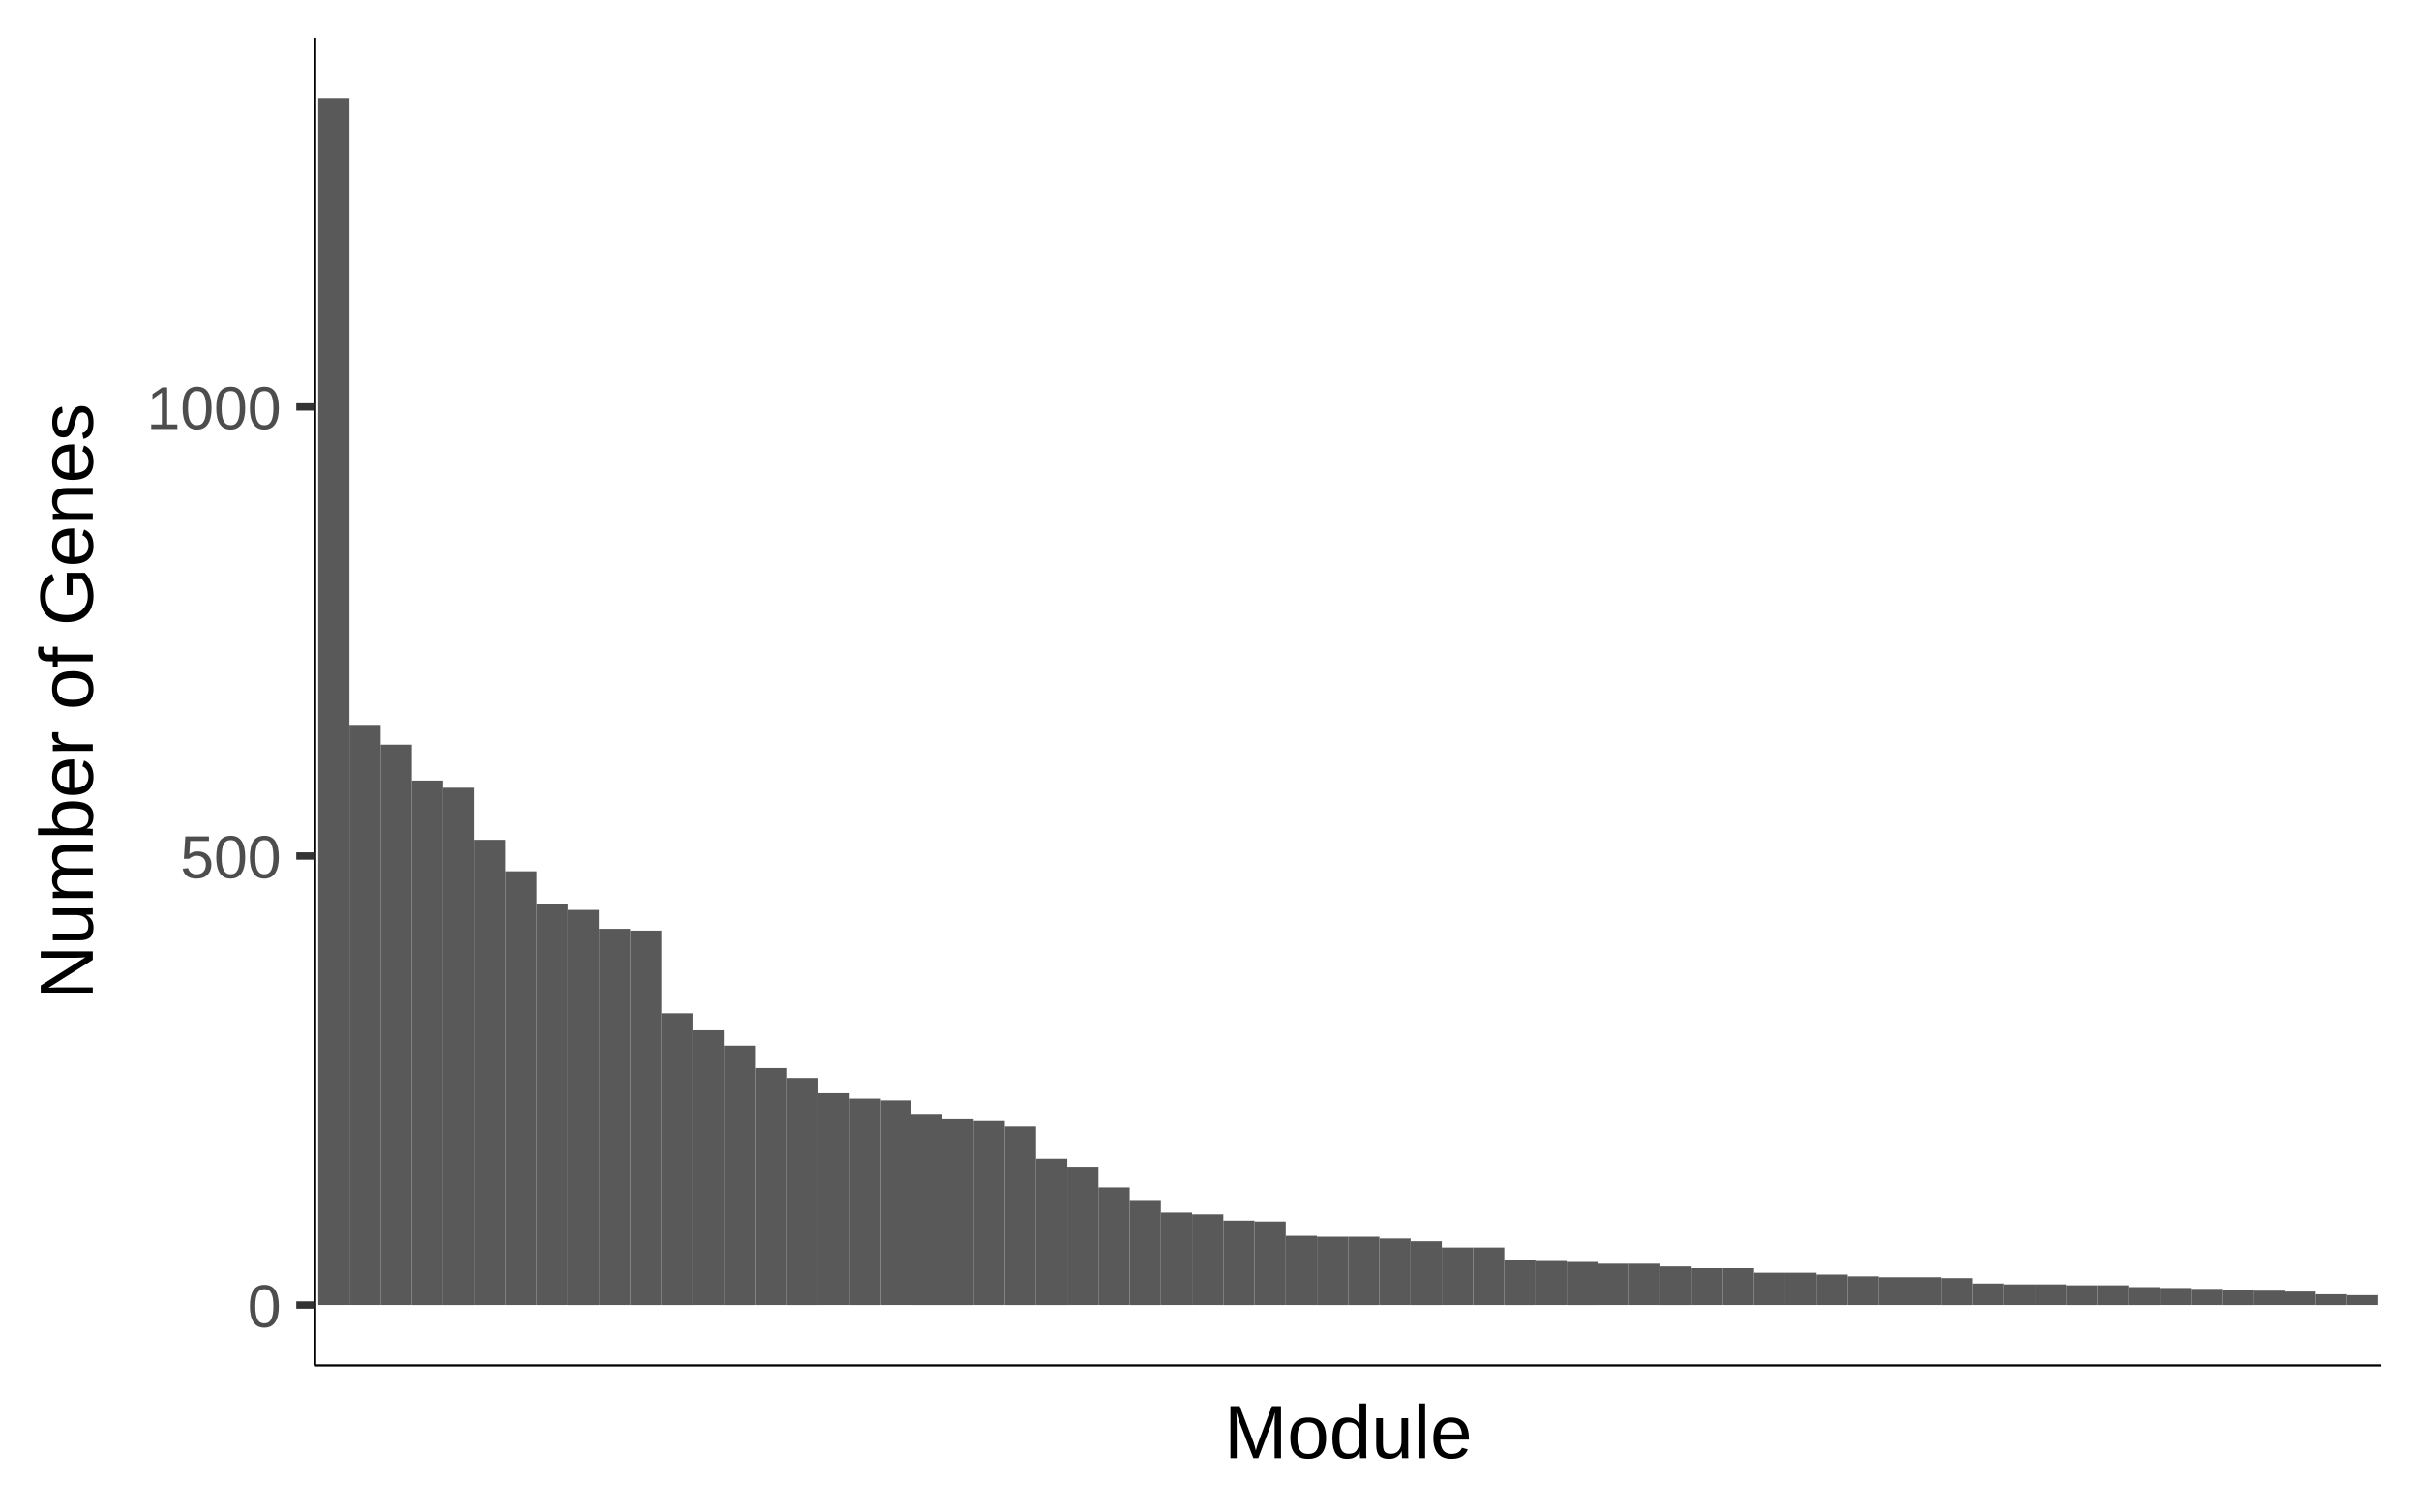
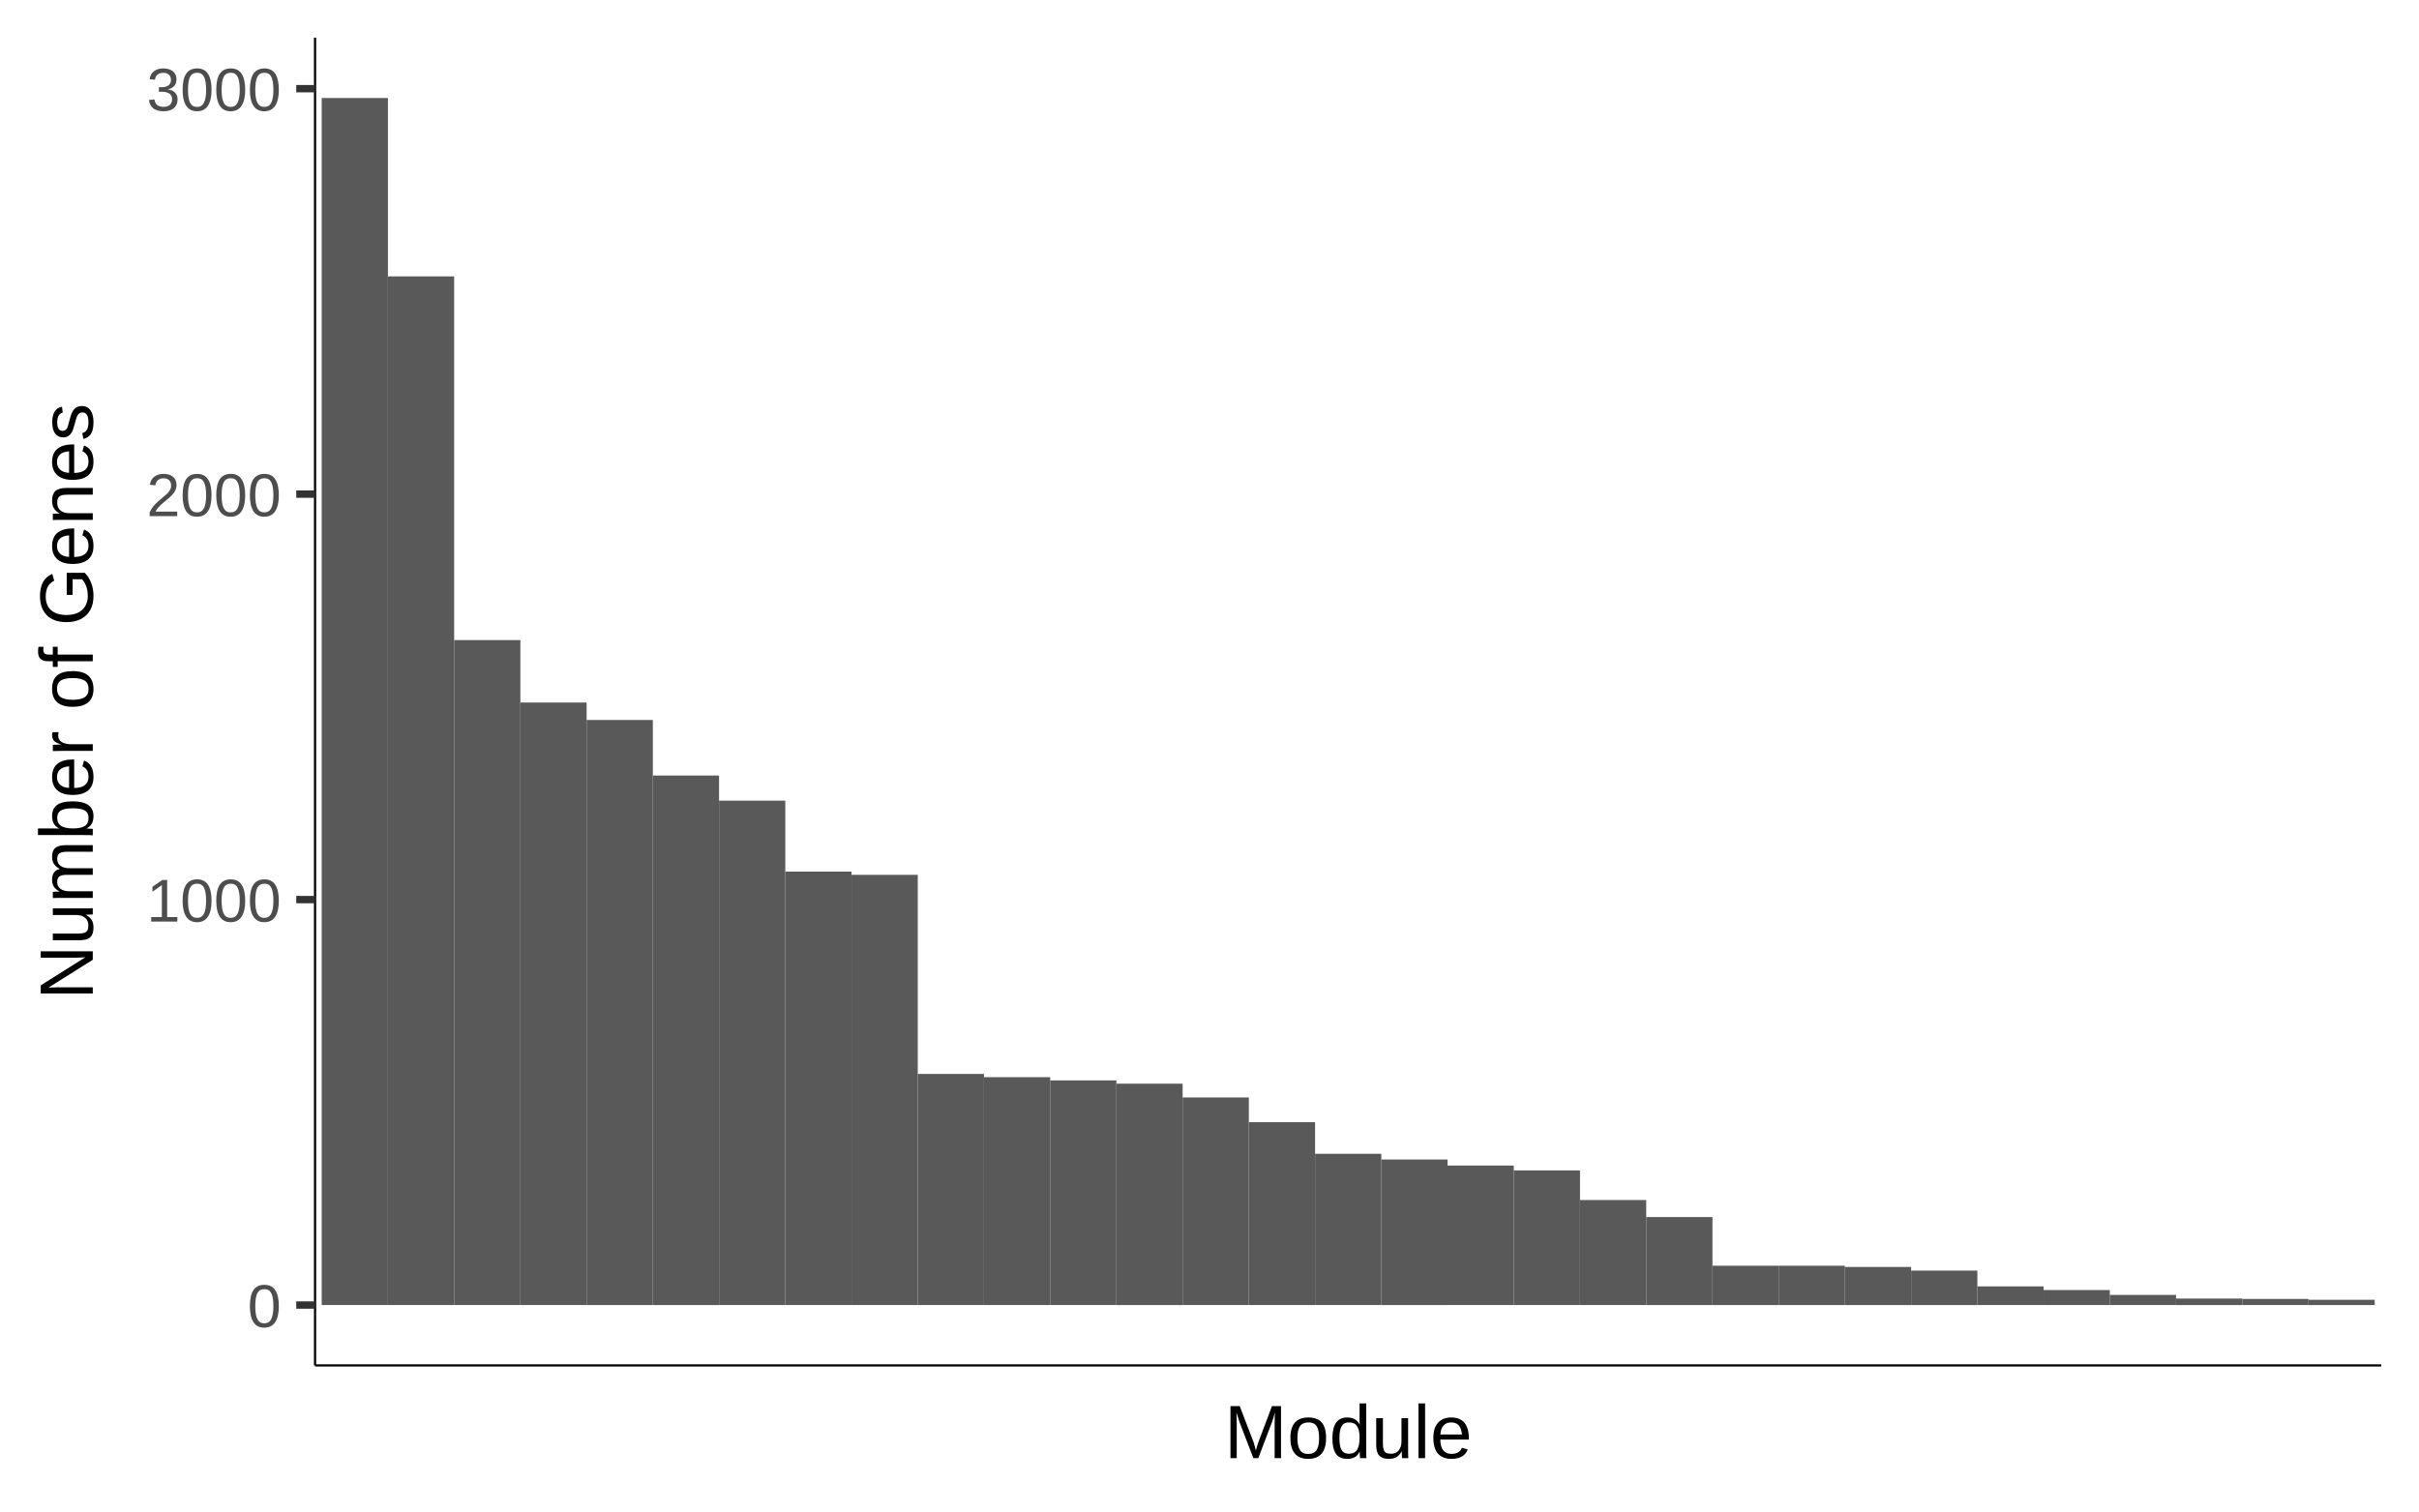
<svg xmlns="http://www.w3.org/2000/svg" class="svglite" width="576.00pt" height="360.00pt" viewBox="0 0 576.00 360.00">
  <defs>
    <style type="text/css">
    .svglite line, .svglite polyline, .svglite polygon, .svglite path, .svglite rect, .svglite circle {
      fill: none;
      stroke: #000000;
      stroke-linecap: round;
      stroke-linejoin: round;
      stroke-miterlimit: 10.00;
    }
  </style>
  </defs>
  <rect width="100%" height="100%" style="stroke: none; fill: #FFFFFF;" />
  <defs>
    <clipPath id="cpMC4wMHw1NzYuMDB8MC4wMHwzNjAuMDA=">
      <rect x="0.00" y="0.00" width="576.00" height="360.00" />
    </clipPath>
  </defs>
  <g clip-path="url(#cpMC4wMHw1NzYuMDB8MC4wMHwzNjAuMDA=)">
    <rect x="0.00" y="0.00" width="576.00" height="360.00" style="stroke-width: 1.75; stroke: #FFFFFF; fill: #FFFFFF;" />
  </g>
  <defs>
    <clipPath id="cpNzUuMDJ8NTY3LjAzfDguOTd8MzI1LjIw">
      <rect x="75.02" y="8.97" width="492.01" height="316.23" />
    </clipPath>
  </defs>
  <g clip-path="url(#cpNzUuMDJ8NTY3LjAzfDguOTd8MzI1LjIw)">
    <rect x="75.02" y="8.97" width="492.01" height="316.23" style="stroke-width: 1.75; stroke: none; fill: #FFFFFF;" />
-     <rect x="75.77" y="23.34" width="7.43" height="287.48" style="stroke-width: 1.07; stroke: none; stroke-linecap: square; stroke-linejoin: miter; fill: #595959;" />
-     <rect x="83.20" y="172.64" width="7.43" height="138.18" style="stroke-width: 1.07; stroke: none; stroke-linecap: square; stroke-linejoin: miter; fill: #595959;" />
-     <rect x="90.63" y="177.35" width="7.43" height="133.47" style="stroke-width: 1.07; stroke: none; stroke-linecap: square; stroke-linejoin: miter; fill: #595959;" />
-     <rect x="98.06" y="185.91" width="7.43" height="124.92" style="stroke-width: 1.07; stroke: none; stroke-linecap: square; stroke-linejoin: miter; fill: #595959;" />
-     <rect x="105.49" y="187.62" width="7.43" height="123.21" style="stroke-width: 1.07; stroke: none; stroke-linecap: square; stroke-linejoin: miter; fill: #595959;" />
-     <rect x="112.93" y="200.02" width="7.43" height="110.80" style="stroke-width: 1.07; stroke: none; stroke-linecap: square; stroke-linejoin: miter; fill: #595959;" />
-     <rect x="120.36" y="207.51" width="7.43" height="103.31" style="stroke-width: 1.07; stroke: none; stroke-linecap: square; stroke-linejoin: miter; fill: #595959;" />
-     <rect x="127.79" y="215.21" width="7.43" height="95.61" style="stroke-width: 1.07; stroke: none; stroke-linecap: square; stroke-linejoin: miter; fill: #595959;" />
-     <rect x="135.22" y="216.71" width="7.43" height="94.12" style="stroke-width: 1.07; stroke: none; stroke-linecap: square; stroke-linejoin: miter; fill: #595959;" />
-     <rect x="142.66" y="221.20" width="7.43" height="89.62" style="stroke-width: 1.07; stroke: none; stroke-linecap: square; stroke-linejoin: miter; fill: #595959;" />
-     <rect x="150.09" y="221.63" width="7.43" height="89.20" style="stroke-width: 1.07; stroke: none; stroke-linecap: square; stroke-linejoin: miter; fill: #595959;" />
-     <rect x="157.52" y="241.31" width="7.43" height="69.52" style="stroke-width: 1.07; stroke: none; stroke-linecap: square; stroke-linejoin: miter; fill: #595959;" />
-     <rect x="164.95" y="245.37" width="7.43" height="65.45" style="stroke-width: 1.07; stroke: none; stroke-linecap: square; stroke-linejoin: miter; fill: #595959;" />
-     <rect x="172.38" y="249.01" width="7.43" height="61.82" style="stroke-width: 1.07; stroke: none; stroke-linecap: square; stroke-linejoin: miter; fill: #595959;" />
-     <rect x="179.82" y="254.35" width="7.43" height="56.47" style="stroke-width: 1.07; stroke: none; stroke-linecap: square; stroke-linejoin: miter; fill: #595959;" />
-     <rect x="187.25" y="256.71" width="7.43" height="54.12" style="stroke-width: 1.07; stroke: none; stroke-linecap: square; stroke-linejoin: miter; fill: #595959;" />
-     <rect x="194.68" y="260.34" width="7.43" height="50.48" style="stroke-width: 1.07; stroke: none; stroke-linecap: square; stroke-linejoin: miter; fill: #595959;" />
-     <rect x="202.11" y="261.63" width="7.43" height="49.20" style="stroke-width: 1.07; stroke: none; stroke-linecap: square; stroke-linejoin: miter; fill: #595959;" />
-     <rect x="209.55" y="262.05" width="7.43" height="48.77" style="stroke-width: 1.07; stroke: none; stroke-linecap: square; stroke-linejoin: miter; fill: #595959;" />
-     <rect x="216.98" y="265.48" width="7.43" height="45.35" style="stroke-width: 1.07; stroke: none; stroke-linecap: square; stroke-linejoin: miter; fill: #595959;" />
-     <rect x="224.41" y="266.55" width="7.43" height="44.28" style="stroke-width: 1.07; stroke: none; stroke-linecap: square; stroke-linejoin: miter; fill: #595959;" />
-     <rect x="231.84" y="266.97" width="7.43" height="43.85" style="stroke-width: 1.07; stroke: none; stroke-linecap: square; stroke-linejoin: miter; fill: #595959;" />
-     <rect x="239.27" y="268.26" width="7.43" height="42.57" style="stroke-width: 1.07; stroke: none; stroke-linecap: square; stroke-linejoin: miter; fill: #595959;" />
-     <rect x="246.71" y="275.96" width="7.43" height="34.87" style="stroke-width: 1.07; stroke: none; stroke-linecap: square; stroke-linejoin: miter; fill: #595959;" />
-     <rect x="254.14" y="277.88" width="7.43" height="32.94" style="stroke-width: 1.07; stroke: none; stroke-linecap: square; stroke-linejoin: miter; fill: #595959;" />
-     <rect x="261.57" y="282.80" width="7.43" height="28.02" style="stroke-width: 1.07; stroke: none; stroke-linecap: square; stroke-linejoin: miter; fill: #595959;" />
-     <rect x="269.00" y="285.80" width="7.43" height="25.03" style="stroke-width: 1.07; stroke: none; stroke-linecap: square; stroke-linejoin: miter; fill: #595959;" />
-     <rect x="276.43" y="288.79" width="7.43" height="22.03" style="stroke-width: 1.07; stroke: none; stroke-linecap: square; stroke-linejoin: miter; fill: #595959;" />
-     <rect x="283.87" y="289.22" width="7.43" height="21.60" style="stroke-width: 1.07; stroke: none; stroke-linecap: square; stroke-linejoin: miter; fill: #595959;" />
-     <rect x="291.30" y="290.72" width="7.43" height="20.11" style="stroke-width: 1.07; stroke: none; stroke-linecap: square; stroke-linejoin: miter; fill: #595959;" />
-     <rect x="298.73" y="290.93" width="7.43" height="19.89" style="stroke-width: 1.07; stroke: none; stroke-linecap: square; stroke-linejoin: miter; fill: #595959;" />
-     <rect x="306.16" y="294.35" width="7.43" height="16.47" style="stroke-width: 1.07; stroke: none; stroke-linecap: square; stroke-linejoin: miter; fill: #595959;" />
-     <rect x="313.60" y="294.57" width="7.43" height="16.26" style="stroke-width: 1.07; stroke: none; stroke-linecap: square; stroke-linejoin: miter; fill: #595959;" />
-     <rect x="321.03" y="294.57" width="7.43" height="16.26" style="stroke-width: 1.07; stroke: none; stroke-linecap: square; stroke-linejoin: miter; fill: #595959;" />
-     <rect x="328.46" y="294.99" width="7.43" height="15.83" style="stroke-width: 1.07; stroke: none; stroke-linecap: square; stroke-linejoin: miter; fill: #595959;" />
-     <rect x="335.89" y="295.64" width="7.43" height="15.19" style="stroke-width: 1.07; stroke: none; stroke-linecap: square; stroke-linejoin: miter; fill: #595959;" />
-     <rect x="343.32" y="297.13" width="7.43" height="13.69" style="stroke-width: 1.07; stroke: none; stroke-linecap: square; stroke-linejoin: miter; fill: #595959;" />
-     <rect x="350.76" y="297.13" width="7.43" height="13.69" style="stroke-width: 1.07; stroke: none; stroke-linecap: square; stroke-linejoin: miter; fill: #595959;" />
-     <rect x="358.19" y="300.13" width="7.43" height="10.70" style="stroke-width: 1.07; stroke: none; stroke-linecap: square; stroke-linejoin: miter; fill: #595959;" />
-     <rect x="365.62" y="300.34" width="7.43" height="10.48" style="stroke-width: 1.07; stroke: none; stroke-linecap: square; stroke-linejoin: miter; fill: #595959;" />
-     <rect x="373.05" y="300.56" width="7.43" height="10.27" style="stroke-width: 1.07; stroke: none; stroke-linecap: square; stroke-linejoin: miter; fill: #595959;" />
-     <rect x="380.49" y="300.98" width="7.43" height="9.84" style="stroke-width: 1.07; stroke: none; stroke-linecap: square; stroke-linejoin: miter; fill: #595959;" />
-     <rect x="387.92" y="300.98" width="7.43" height="9.84" style="stroke-width: 1.07; stroke: none; stroke-linecap: square; stroke-linejoin: miter; fill: #595959;" />
-     <rect x="395.35" y="301.63" width="7.43" height="9.20" style="stroke-width: 1.07; stroke: none; stroke-linecap: square; stroke-linejoin: miter; fill: #595959;" />
-     <rect x="402.78" y="302.05" width="7.43" height="8.77" style="stroke-width: 1.07; stroke: none; stroke-linecap: square; stroke-linejoin: miter; fill: #595959;" />
-     <rect x="410.21" y="302.05" width="7.43" height="8.77" style="stroke-width: 1.07; stroke: none; stroke-linecap: square; stroke-linejoin: miter; fill: #595959;" />
-     <rect x="417.65" y="303.12" width="7.43" height="7.70" style="stroke-width: 1.07; stroke: none; stroke-linecap: square; stroke-linejoin: miter; fill: #595959;" />
-     <rect x="425.08" y="303.12" width="7.43" height="7.70" style="stroke-width: 1.07; stroke: none; stroke-linecap: square; stroke-linejoin: miter; fill: #595959;" />
-     <rect x="432.51" y="303.55" width="7.43" height="7.27" style="stroke-width: 1.07; stroke: none; stroke-linecap: square; stroke-linejoin: miter; fill: #595959;" />
-     <rect x="439.94" y="303.98" width="7.43" height="6.84" style="stroke-width: 1.07; stroke: none; stroke-linecap: square; stroke-linejoin: miter; fill: #595959;" />
-     <rect x="447.38" y="304.19" width="7.43" height="6.63" style="stroke-width: 1.07; stroke: none; stroke-linecap: square; stroke-linejoin: miter; fill: #595959;" />
-     <rect x="454.81" y="304.19" width="7.43" height="6.63" style="stroke-width: 1.07; stroke: none; stroke-linecap: square; stroke-linejoin: miter; fill: #595959;" />
-     <rect x="462.24" y="304.41" width="7.43" height="6.42" style="stroke-width: 1.07; stroke: none; stroke-linecap: square; stroke-linejoin: miter; fill: #595959;" />
-     <rect x="469.67" y="305.69" width="7.43" height="5.13" style="stroke-width: 1.07; stroke: none; stroke-linecap: square; stroke-linejoin: miter; fill: #595959;" />
-     <rect x="477.10" y="305.90" width="7.43" height="4.92" style="stroke-width: 1.07; stroke: none; stroke-linecap: square; stroke-linejoin: miter; fill: #595959;" />
-     <rect x="484.54" y="305.90" width="7.43" height="4.92" style="stroke-width: 1.07; stroke: none; stroke-linecap: square; stroke-linejoin: miter; fill: #595959;" />
-     <rect x="491.97" y="306.12" width="7.43" height="4.71" style="stroke-width: 1.07; stroke: none; stroke-linecap: square; stroke-linejoin: miter; fill: #595959;" />
-     <rect x="499.40" y="306.12" width="7.43" height="4.71" style="stroke-width: 1.07; stroke: none; stroke-linecap: square; stroke-linejoin: miter; fill: #595959;" />
-     <rect x="506.83" y="306.55" width="7.43" height="4.28" style="stroke-width: 1.07; stroke: none; stroke-linecap: square; stroke-linejoin: miter; fill: #595959;" />
-     <rect x="514.27" y="306.76" width="7.43" height="4.06" style="stroke-width: 1.07; stroke: none; stroke-linecap: square; stroke-linejoin: miter; fill: #595959;" />
-     <rect x="521.70" y="306.97" width="7.43" height="3.85" style="stroke-width: 1.07; stroke: none; stroke-linecap: square; stroke-linejoin: miter; fill: #595959;" />
-     <rect x="529.13" y="307.19" width="7.43" height="3.64" style="stroke-width: 1.07; stroke: none; stroke-linecap: square; stroke-linejoin: miter; fill: #595959;" />
-     <rect x="536.56" y="307.40" width="7.43" height="3.42" style="stroke-width: 1.07; stroke: none; stroke-linecap: square; stroke-linejoin: miter; fill: #595959;" />
-     <rect x="543.99" y="307.61" width="7.43" height="3.21" style="stroke-width: 1.07; stroke: none; stroke-linecap: square; stroke-linejoin: miter; fill: #595959;" />
-     <rect x="551.43" y="308.26" width="7.43" height="2.57" style="stroke-width: 1.07; stroke: none; stroke-linecap: square; stroke-linejoin: miter; fill: #595959;" />
-     <rect x="558.86" y="308.47" width="7.43" height="2.35" style="stroke-width: 1.07; stroke: none; stroke-linecap: square; stroke-linejoin: miter; fill: #595959;" />
+     <rect x="76.60" y="23.34" width="15.77" height="287.48" style="stroke-width: 1.07; stroke: none; stroke-linecap: square; stroke-linejoin: miter; fill: #595959;" />
+     <rect x="92.37" y="65.83" width="15.77" height="244.99" style="stroke-width: 1.07; stroke: none; stroke-linecap: square; stroke-linejoin: miter; fill: #595959;" />
+     <rect x="108.14" y="152.45" width="15.77" height="158.37" style="stroke-width: 1.07; stroke: none; stroke-linecap: square; stroke-linejoin: miter; fill: #595959;" />
+     <rect x="123.91" y="167.32" width="15.77" height="143.50" style="stroke-width: 1.07; stroke: none; stroke-linecap: square; stroke-linejoin: miter; fill: #595959;" />
+     <rect x="139.68" y="171.48" width="15.77" height="139.35" style="stroke-width: 1.07; stroke: none; stroke-linecap: square; stroke-linejoin: miter; fill: #595959;" />
+     <rect x="155.45" y="184.71" width="15.77" height="126.12" style="stroke-width: 1.07; stroke: none; stroke-linecap: square; stroke-linejoin: miter; fill: #595959;" />
+     <rect x="171.22" y="190.69" width="15.77" height="120.13" style="stroke-width: 1.07; stroke: none; stroke-linecap: square; stroke-linejoin: miter; fill: #595959;" />
+     <rect x="186.99" y="207.59" width="15.77" height="103.23" style="stroke-width: 1.07; stroke: none; stroke-linecap: square; stroke-linejoin: miter; fill: #595959;" />
+     <rect x="202.76" y="208.36" width="15.77" height="102.46" style="stroke-width: 1.07; stroke: none; stroke-linecap: square; stroke-linejoin: miter; fill: #595959;" />
+     <rect x="218.53" y="255.78" width="15.77" height="55.04" style="stroke-width: 1.07; stroke: none; stroke-linecap: square; stroke-linejoin: miter; fill: #595959;" />
+     <rect x="234.30" y="256.55" width="15.77" height="54.27" style="stroke-width: 1.07; stroke: none; stroke-linecap: square; stroke-linejoin: miter; fill: #595959;" />
+     <rect x="250.06" y="257.32" width="15.77" height="53.50" style="stroke-width: 1.07; stroke: none; stroke-linecap: square; stroke-linejoin: miter; fill: #595959;" />
+     <rect x="265.83" y="258.10" width="15.77" height="52.73" style="stroke-width: 1.07; stroke: none; stroke-linecap: square; stroke-linejoin: miter; fill: #595959;" />
+     <rect x="281.60" y="261.38" width="15.77" height="49.44" style="stroke-width: 1.07; stroke: none; stroke-linecap: square; stroke-linejoin: miter; fill: #595959;" />
+     <rect x="297.37" y="267.27" width="15.77" height="43.55" style="stroke-width: 1.07; stroke: none; stroke-linecap: square; stroke-linejoin: miter; fill: #595959;" />
+     <rect x="313.14" y="274.80" width="15.77" height="36.02" style="stroke-width: 1.07; stroke: none; stroke-linecap: square; stroke-linejoin: miter; fill: #595959;" />
+     <rect x="328.91" y="276.16" width="15.77" height="34.67" style="stroke-width: 1.07; stroke: none; stroke-linecap: square; stroke-linejoin: miter; fill: #595959;" />
+     <rect x="344.68" y="277.60" width="15.77" height="33.22" style="stroke-width: 1.07; stroke: none; stroke-linecap: square; stroke-linejoin: miter; fill: #595959;" />
+     <rect x="360.45" y="278.76" width="15.77" height="32.06" style="stroke-width: 1.07; stroke: none; stroke-linecap: square; stroke-linejoin: miter; fill: #595959;" />
+     <rect x="376.22" y="285.81" width="15.77" height="25.01" style="stroke-width: 1.07; stroke: none; stroke-linecap: square; stroke-linejoin: miter; fill: #595959;" />
+     <rect x="391.99" y="289.87" width="15.77" height="20.96" style="stroke-width: 1.07; stroke: none; stroke-linecap: square; stroke-linejoin: miter; fill: #595959;" />
+     <rect x="407.76" y="301.46" width="15.77" height="9.37" style="stroke-width: 1.07; stroke: none; stroke-linecap: square; stroke-linejoin: miter; fill: #595959;" />
+     <rect x="423.53" y="301.46" width="15.77" height="9.37" style="stroke-width: 1.07; stroke: none; stroke-linecap: square; stroke-linejoin: miter; fill: #595959;" />
+     <rect x="439.30" y="301.75" width="15.77" height="9.08" style="stroke-width: 1.07; stroke: none; stroke-linecap: square; stroke-linejoin: miter; fill: #595959;" />
+     <rect x="455.07" y="302.62" width="15.77" height="8.21" style="stroke-width: 1.07; stroke: none; stroke-linecap: square; stroke-linejoin: miter; fill: #595959;" />
+     <rect x="470.84" y="306.38" width="15.77" height="4.44" style="stroke-width: 1.07; stroke: none; stroke-linecap: square; stroke-linejoin: miter; fill: #595959;" />
+     <rect x="486.61" y="307.25" width="15.77" height="3.57" style="stroke-width: 1.07; stroke: none; stroke-linecap: square; stroke-linejoin: miter; fill: #595959;" />
+     <rect x="502.38" y="308.41" width="15.77" height="2.41" style="stroke-width: 1.07; stroke: none; stroke-linecap: square; stroke-linejoin: miter; fill: #595959;" />
+     <rect x="518.15" y="309.28" width="15.77" height="1.55" style="stroke-width: 1.07; stroke: none; stroke-linecap: square; stroke-linejoin: miter; fill: #595959;" />
+     <rect x="533.92" y="309.37" width="15.77" height="1.45" style="stroke-width: 1.07; stroke: none; stroke-linecap: square; stroke-linejoin: miter; fill: #595959;" />
+     <rect x="549.69" y="309.57" width="15.77" height="1.26" style="stroke-width: 1.07; stroke: none; stroke-linecap: square; stroke-linejoin: miter; fill: #595959;" />
  </g>
  <g clip-path="url(#cpMC4wMHw1NzYuMDB8MC4wMHwzNjAuMDA=)">
    <polyline points="75.02,325.20 75.02,8.97 " style="stroke-width: 0.53; stroke-linecap: butt;" />
    <text x="66.95" y="316.07" text-anchor="end" style="font-size: 14.40px; fill: #4D4D4D; font-family: Arimo;" textLength="9.16px" lengthAdjust="spacingAndGlyphs">0</text>
-     <text x="66.95" y="209.12" text-anchor="end" style="font-size: 14.40px; fill: #4D4D4D; font-family: Arimo;" textLength="27.48px" lengthAdjust="spacingAndGlyphs">500</text>
-     <text x="66.95" y="102.17" text-anchor="end" style="font-size: 14.40px; fill: #4D4D4D; font-family: Arimo;" textLength="36.63px" lengthAdjust="spacingAndGlyphs">1000</text>
+     <text x="66.95" y="219.50" text-anchor="end" style="font-size: 14.40px; fill: #4D4D4D; font-family: Arimo;" textLength="36.63px" lengthAdjust="spacingAndGlyphs">1000</text>
+     <text x="66.95" y="122.93" text-anchor="end" style="font-size: 14.40px; fill: #4D4D4D; font-family: Arimo;" textLength="36.63px" lengthAdjust="spacingAndGlyphs">2000</text>
+     <text x="66.95" y="26.36" text-anchor="end" style="font-size: 14.40px; fill: #4D4D4D; font-family: Arimo;" textLength="36.63px" lengthAdjust="spacingAndGlyphs">3000</text>
    <polyline points="70.54,310.82 75.02,310.82 " style="stroke-width: 1.75; stroke: #333333; stroke-linecap: butt;" />
-     <polyline points="70.54,203.87 75.02,203.87 " style="stroke-width: 1.75; stroke: #333333; stroke-linecap: butt;" />
-     <polyline points="70.54,96.92 75.02,96.92 " style="stroke-width: 1.75; stroke: #333333; stroke-linecap: butt;" />
+     <polyline points="70.54,214.26 75.02,214.26 " style="stroke-width: 1.75; stroke: #333333; stroke-linecap: butt;" />
+     <polyline points="70.54,117.69 75.02,117.69 " style="stroke-width: 1.75; stroke: #333333; stroke-linecap: butt;" />
+     <polyline points="70.54,21.12 75.02,21.12 " style="stroke-width: 1.75; stroke: #333333; stroke-linecap: butt;" />
    <polyline points="75.02,325.20 567.03,325.20 " style="stroke-width: 0.53; stroke-linecap: butt;" />
    <text x="321.03" y="347.29" text-anchor="middle" style="font-size: 18.00px; font-family: Arimo;" textLength="65.46px" lengthAdjust="spacingAndGlyphs">Module</text>
    <text transform="translate(22.09,167.08) rotate(-90)" text-anchor="middle" style="font-size: 18.00px; font-family: Arimo;" textLength="157.98px" lengthAdjust="spacingAndGlyphs">Number of Genes</text>
  </g>
</svg>
